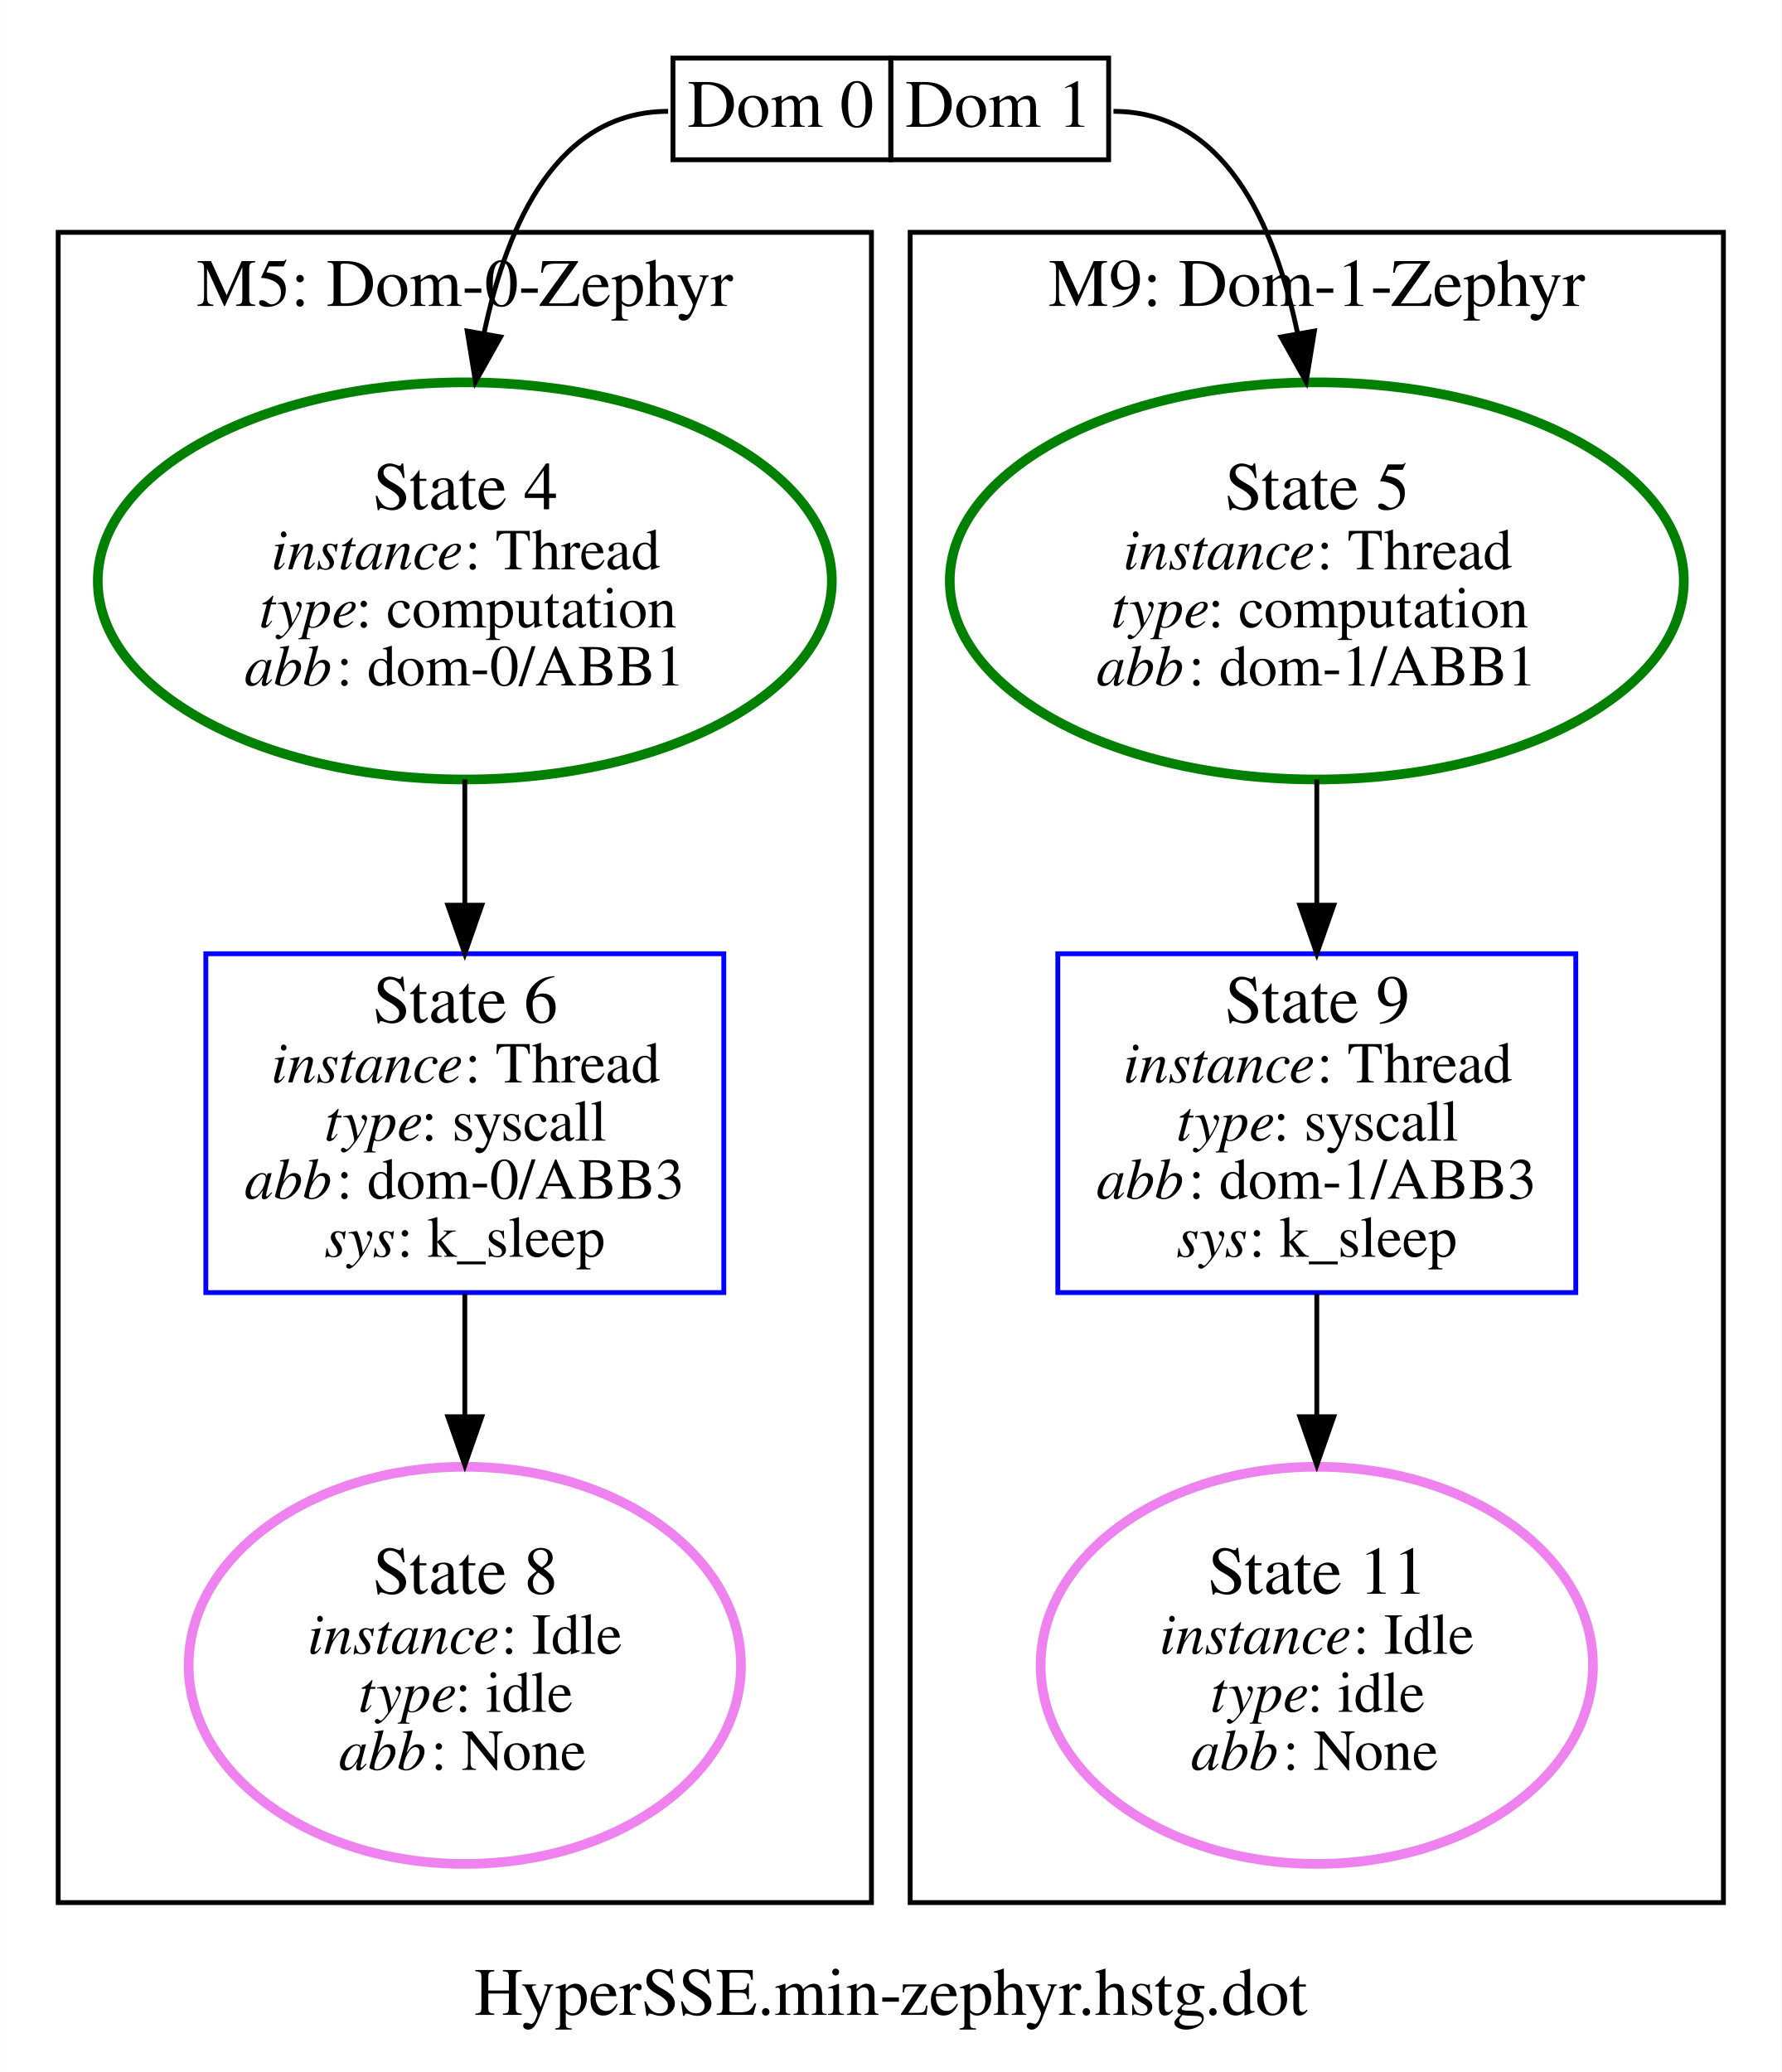
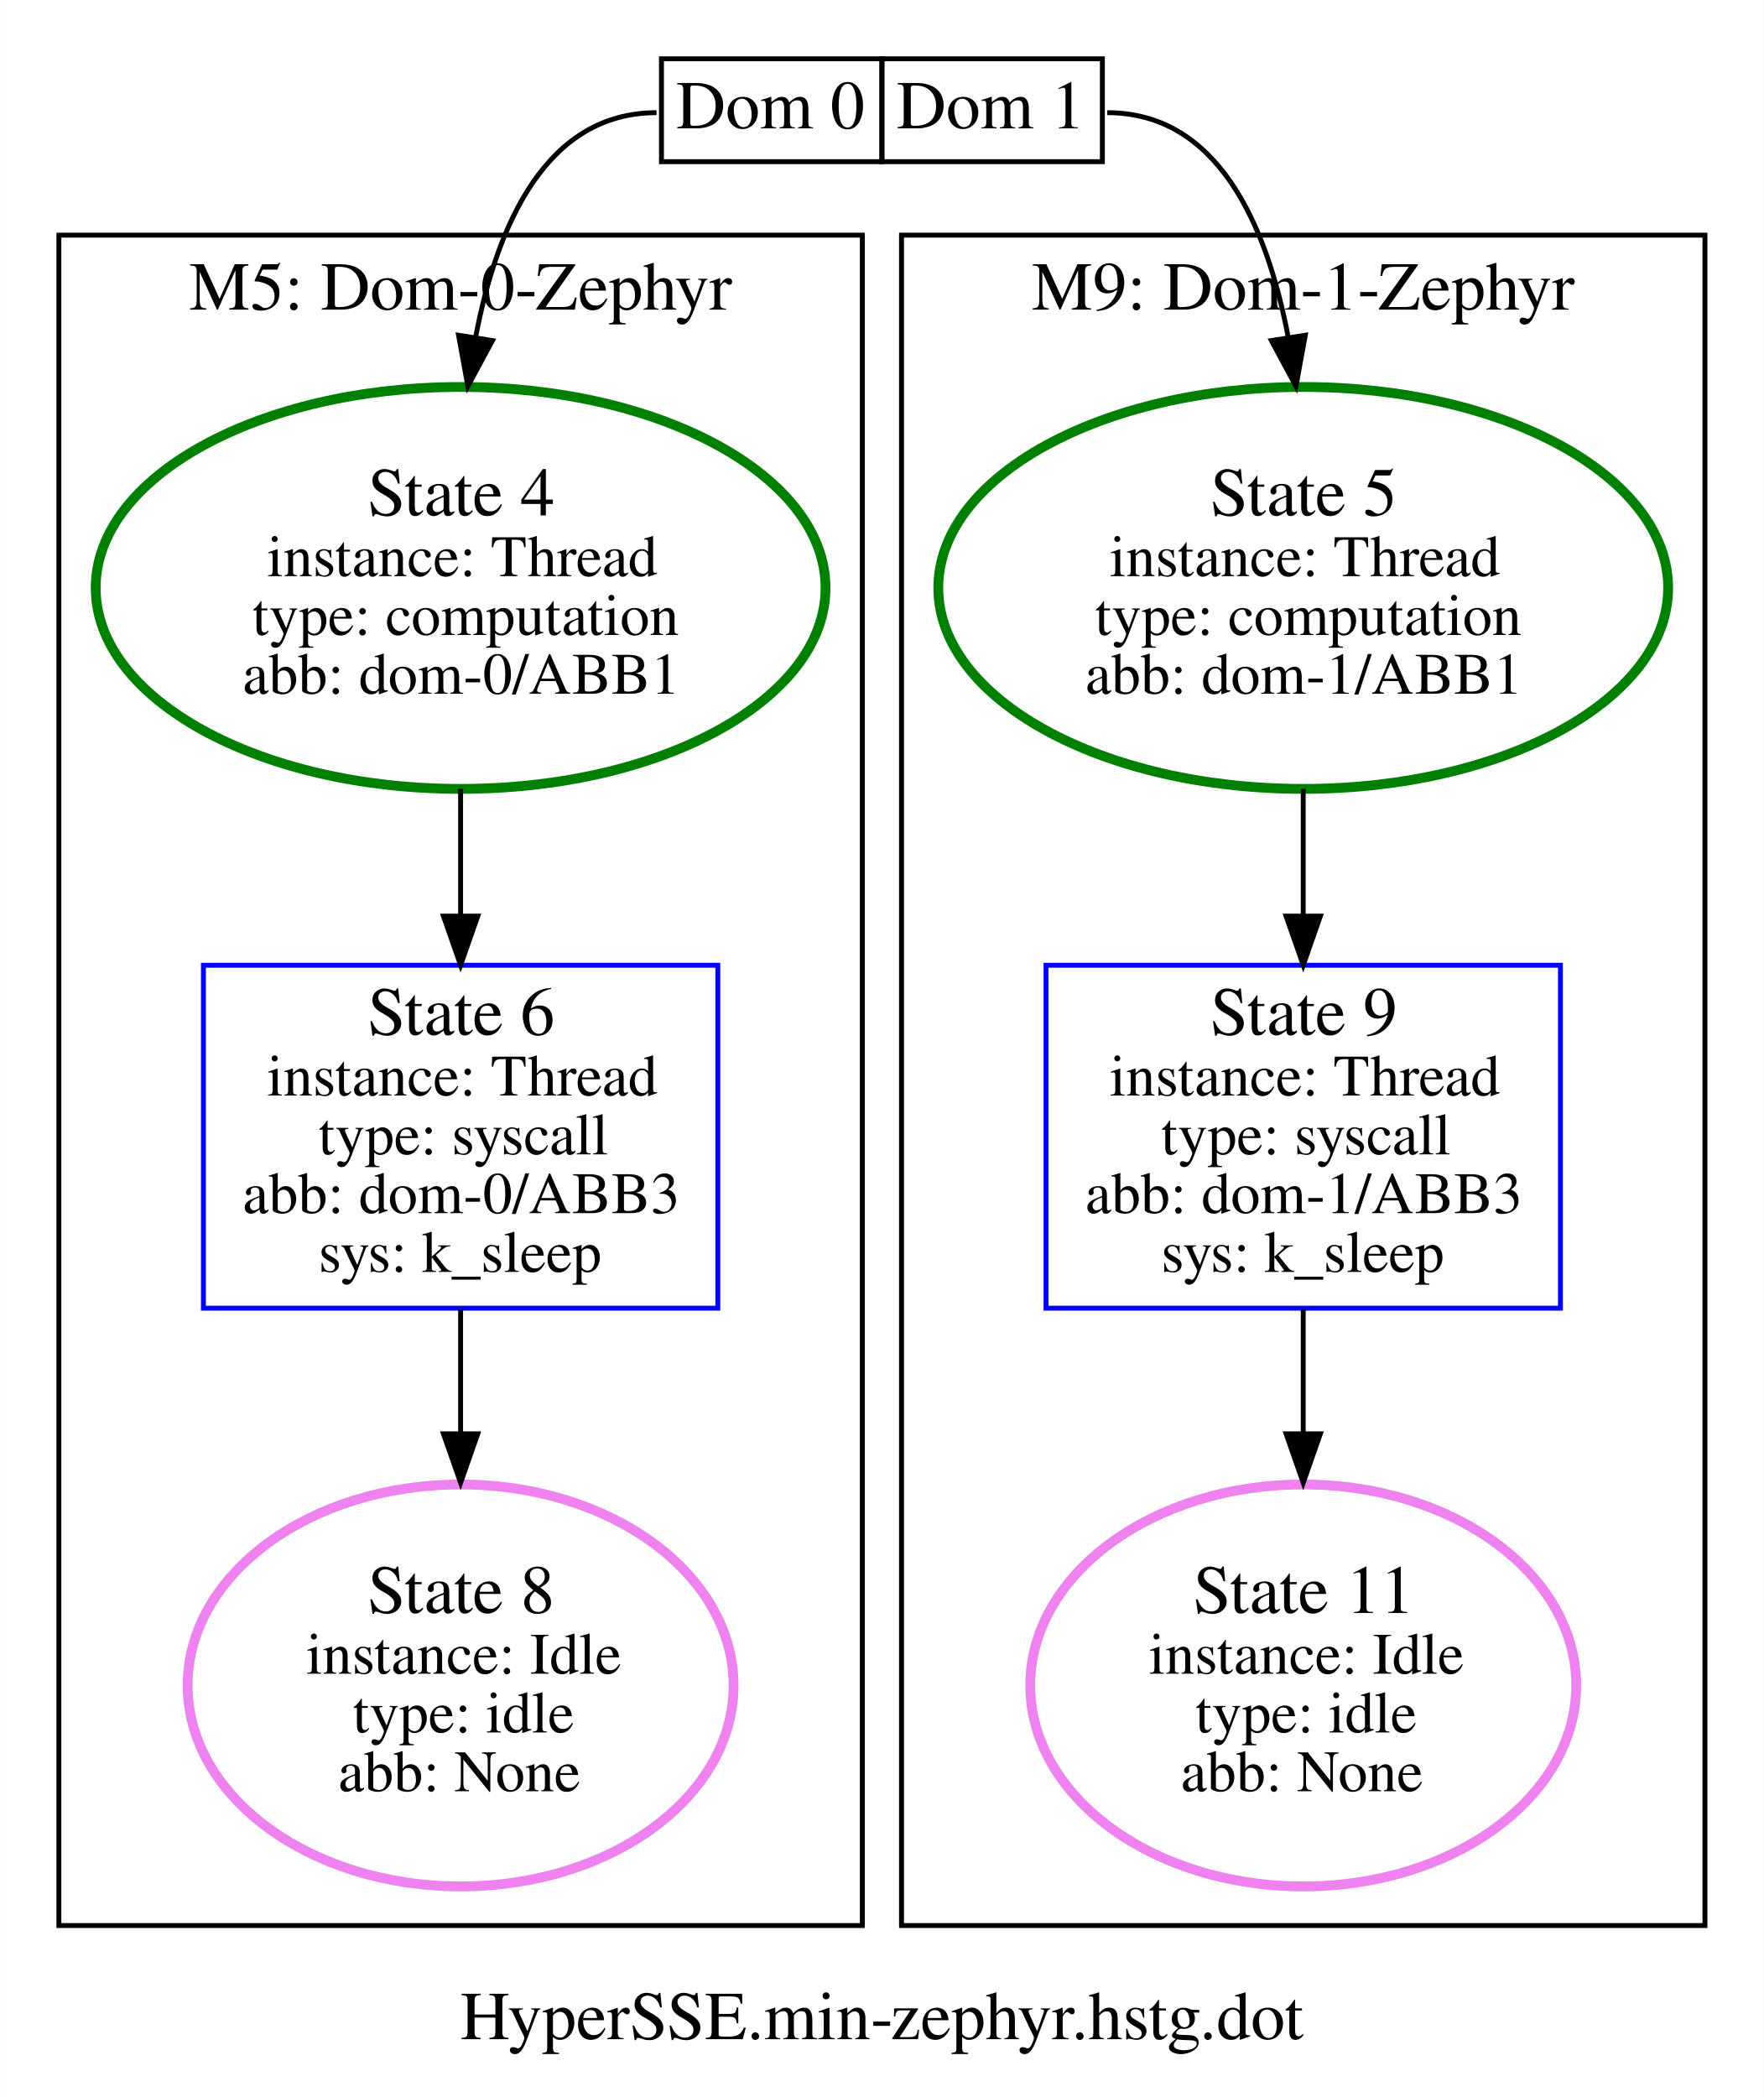
- <svg xmlns="http://www.w3.org/2000/svg" xmlns:xlink="http://www.w3.org/1999/xlink" width="368pt" height="428pt" viewBox="0.00 0.00 368.00 428.05">
+ <svg xmlns="http://www.w3.org/2000/svg" xmlns:xlink="http://www.w3.org/1999/xlink" width="360pt" height="428pt" viewBox="0.00 0.00 360.00 428.05">
  <g id="graph0" class="graph" transform="scale(1 1) rotate(0) translate(4 424.05)">
-     <polygon fill="white" stroke="transparent" points="-4,4 -4,-424.05 364,-424.05 364,4 -4,4" />
-     <text text-anchor="middle" x="180" y="-7.8" font-family="Times,serif" font-size="14.00">HyperSSE.min-zephyr.hstg.dot</text>
+     <polygon fill="white" stroke="transparent" points="-4,4 -4,-424.05 356,-424.05 356,4 -4,4" />
+     <text text-anchor="middle" x="176" y="-7.8" font-family="Times,serif" font-size="14.00">HyperSSE.min-zephyr.hstg.dot</text>
    <g id="clust1" class="cluster">
-       <polygon fill="none" stroke="black" points="8,-31 8,-376.05 176,-376.05 176,-31 8,-31" />
-       <text text-anchor="middle" x="92" y="-360.85" font-family="Times,serif" font-size="14.00">M5: Dom-0-Zephyr</text>
+       <polygon fill="none" stroke="black" points="8,-31 8,-376.05 172,-376.05 172,-31 8,-31" />
+       <text text-anchor="middle" x="90" y="-360.85" font-family="Times,serif" font-size="14.00">M5: Dom-0-Zephyr</text>
    </g>
    <g id="clust2" class="cluster">
-       <polygon fill="none" stroke="black" points="184,-31 184,-376.05 352,-376.05 352,-31 184,-31" />
-       <text text-anchor="middle" x="268" y="-360.85" font-family="Times,serif" font-size="14.00">M9: Dom-1-Zephyr</text>
+       <polygon fill="none" stroke="black" points="180,-31 180,-376.05 344,-376.05 344,-31 180,-31" />
+       <text text-anchor="middle" x="262" y="-360.85" font-family="Times,serif" font-size="14.00">M9: Dom-1-Zephyr</text>
    </g>
    <g id="node1" class="node">
      <g id="a_node1">
        <a xlink:title="1">
-           <polygon fill="none" stroke="black" points="135,-391.05 135,-412.05 180,-412.05 180,-391.05 135,-391.05" />
-           <text text-anchor="start" x="138" y="-397.85" font-family="Times,serif" font-size="14.00">Dom 0</text>
-           <polygon fill="none" stroke="black" points="180,-391.05 180,-412.05 225,-412.05 225,-391.05 180,-391.05" />
-           <text text-anchor="start" x="183" y="-397.85" font-family="Times,serif" font-size="14.00">Dom 1</text>
+           <polygon fill="none" stroke="black" points="131,-391.05 131,-412.05 176,-412.05 176,-391.05 131,-391.05" />
+           <text text-anchor="start" x="134" y="-397.85" font-family="Times,serif" font-size="14.00">Dom 0</text>
+           <polygon fill="none" stroke="black" points="176,-391.05 176,-412.05 221,-412.05 221,-391.05 176,-391.05" />
+           <text text-anchor="start" x="179" y="-397.85" font-family="Times,serif" font-size="14.00">Dom 1</text>
        </a>
      </g>
    </g>
    <g id="node2" class="node">
      <g id="a_node2">
        <a xlink:title="2">
-           <ellipse fill="none" stroke="green" stroke-width="2" cx="92" cy="-304.04" rx="75.82" ry="41.02" />
-           <text text-anchor="start" x="73" y="-318.84" font-family="Times,serif" font-size="14.00">State 4</text>
-           <text text-anchor="start" x="52" y="-306.44" font-family="Times,serif" font-style="italic" font-size="12.00">instance</text>
-           <text text-anchor="start" x="92" y="-306.44" font-family="Times,serif" font-size="12.00">: Thread</text>
-           <text text-anchor="start" x="49.5" y="-294.44" font-family="Times,serif" font-style="italic" font-size="12.00">type</text>
-           <text text-anchor="start" x="69.5" y="-294.44" font-family="Times,serif" font-size="12.00">: computation</text>
-           <text text-anchor="start" x="46.5" y="-282.44" font-family="Times,serif" font-style="italic" font-size="12.00">abb</text>
-           <text text-anchor="start" x="65.5" y="-282.44" font-family="Times,serif" font-size="12.00">: dom-0/ABB1</text>
+           <ellipse fill="none" stroke="green" stroke-width="2" cx="90" cy="-304.04" rx="74.49" ry="41.02" />
+           <text text-anchor="start" x="71" y="-318.84" font-family="Times,serif" font-size="14.00">State 4</text>
+           <text text-anchor="start" x="50.5" y="-306.44" font-family="Times,serif" font-size="12.00">instance: Thread</text>
+           <text text-anchor="start" x="47.5" y="-294.44" font-family="Times,serif" font-size="12.00">type: computation</text>
+           <text text-anchor="start" x="45.5" y="-282.44" font-family="Times,serif" font-size="12.00">abb: dom-0/ABB1</text>
        </a>
      </g>
    </g>
    <g id="edge1" class="edge">
-       <path fill="none" stroke="black" d="M134,-401.05C111.39,-401.05 100.84,-378.43 95.96,-355.15" />
-       <polygon fill="black" stroke="black" points="99.39,-354.44 94.2,-345.2 92.49,-355.66 99.39,-354.44" />
+       <path fill="none" stroke="black" d="M130,-401.05C107.56,-401.05 97.48,-378.43 93.05,-355.15" />
+       <polygon fill="black" stroke="black" points="96.5,-354.53 91.48,-345.2 89.58,-355.62 96.5,-354.53" />
    </g>
    <g id="node6" class="node">
      <g id="a_node6">
        <a xlink:title="6">
-           <ellipse fill="none" stroke="green" stroke-width="2" cx="268" cy="-304.04" rx="75.82" ry="41.02" />
-           <text text-anchor="start" x="249" y="-318.84" font-family="Times,serif" font-size="14.00">State 5</text>
-           <text text-anchor="start" x="228" y="-306.44" font-family="Times,serif" font-style="italic" font-size="12.00">instance</text>
-           <text text-anchor="start" x="268" y="-306.44" font-family="Times,serif" font-size="12.00">: Thread</text>
-           <text text-anchor="start" x="225.5" y="-294.44" font-family="Times,serif" font-style="italic" font-size="12.00">type</text>
-           <text text-anchor="start" x="245.5" y="-294.44" font-family="Times,serif" font-size="12.00">: computation</text>
-           <text text-anchor="start" x="222.5" y="-282.44" font-family="Times,serif" font-style="italic" font-size="12.00">abb</text>
-           <text text-anchor="start" x="241.5" y="-282.44" font-family="Times,serif" font-size="12.00">: dom-1/ABB1</text>
+           <ellipse fill="none" stroke="green" stroke-width="2" cx="262" cy="-304.04" rx="74.49" ry="41.02" />
+           <text text-anchor="start" x="243" y="-318.84" font-family="Times,serif" font-size="14.00">State 5</text>
+           <text text-anchor="start" x="222.5" y="-306.44" font-family="Times,serif" font-size="12.00">instance: Thread</text>
+           <text text-anchor="start" x="219.5" y="-294.44" font-family="Times,serif" font-size="12.00">type: computation</text>
+           <text text-anchor="start" x="217.5" y="-282.44" font-family="Times,serif" font-size="12.00">abb: dom-1/ABB1</text>
        </a>
      </g>
    </g>
    <g id="edge2" class="edge">
-       <path fill="none" stroke="black" d="M226,-401.05C248.61,-401.05 259.16,-378.43 264.04,-355.15" />
-       <polygon fill="black" stroke="black" points="267.51,-355.66 265.8,-345.2 260.61,-354.44 267.51,-355.66" />
+       <path fill="none" stroke="black" d="M222,-401.05C244.44,-401.05 254.52,-378.43 258.95,-355.15" />
+       <polygon fill="black" stroke="black" points="262.42,-355.62 260.52,-345.2 255.5,-354.53 262.42,-355.62" />
    </g>
    <g id="node3" class="node">
      <g id="a_node3">
        <a xlink:title="3">
-           <polygon fill="none" stroke="blue" points="145.5,-227.02 38.5,-227.02 38.5,-157.02 145.5,-157.02 145.5,-227.02" />
-           <text text-anchor="start" x="73" y="-212.82" font-family="Times,serif" font-size="14.00">State 6</text>
-           <text text-anchor="start" x="52" y="-200.42" font-family="Times,serif" font-style="italic" font-size="12.00">instance</text>
-           <text text-anchor="start" x="92" y="-200.42" font-family="Times,serif" font-size="12.00">: Thread</text>
-           <text text-anchor="start" x="63" y="-188.42" font-family="Times,serif" font-style="italic" font-size="12.00">type</text>
-           <text text-anchor="start" x="83" y="-188.42" font-family="Times,serif" font-size="12.00">: syscall</text>
-           <text text-anchor="start" x="46.5" y="-176.42" font-family="Times,serif" font-style="italic" font-size="12.00">abb</text>
-           <text text-anchor="start" x="65.5" y="-176.42" font-family="Times,serif" font-size="12.00">: dom-0/ABB3</text>
-           <text text-anchor="start" x="63" y="-164.42" font-family="Times,serif" font-style="italic" font-size="12.00">sys</text>
-           <text text-anchor="start" x="78" y="-164.42" font-family="Times,serif" font-size="12.00">: k_sleep</text>
+           <polygon fill="none" stroke="blue" points="142.5,-227.02 37.5,-227.02 37.5,-157.02 142.5,-157.02 142.5,-227.02" />
+           <text text-anchor="start" x="71" y="-212.82" font-family="Times,serif" font-size="14.00">State 6</text>
+           <text text-anchor="start" x="50.5" y="-200.42" font-family="Times,serif" font-size="12.00">instance: Thread</text>
+           <text text-anchor="start" x="61" y="-188.42" font-family="Times,serif" font-size="12.00">type: syscall</text>
+           <text text-anchor="start" x="45.5" y="-176.42" font-family="Times,serif" font-size="12.00">abb: dom-0/ABB3</text>
+           <text text-anchor="start" x="61" y="-164.42" font-family="Times,serif" font-size="12.00">sys: k_sleep</text>
        </a>
      </g>
    </g>
    <g id="edge3" class="edge">
-       <path fill="none" stroke="black" d="M92,-263.01C92,-254.62 92,-245.73 92,-237.21" />
-       <polygon fill="black" stroke="black" points="95.5,-237.04 92,-227.04 88.5,-237.04 95.5,-237.04" />
+       <path fill="none" stroke="black" d="M90,-263.01C90,-254.62 90,-245.73 90,-237.21" />
+       <polygon fill="black" stroke="black" points="93.5,-237.04 90,-227.04 86.5,-237.04 93.5,-237.04" />
    </g>
    <g id="node4" class="node">
      <g id="a_node4">
        <a xlink:title="4">
-           <ellipse fill="none" stroke="violet" stroke-width="2" cx="92" cy="-80.01" rx="57.05" ry="41.02" />
-           <text text-anchor="start" x="73" y="-94.81" font-family="Times,serif" font-size="14.00">State 8</text>
-           <text text-anchor="start" x="59.5" y="-82.41" font-family="Times,serif" font-style="italic" font-size="12.00">instance</text>
-           <text text-anchor="start" x="99.5" y="-82.41" font-family="Times,serif" font-size="12.00">: Idle</text>
-           <text text-anchor="start" x="70" y="-70.41" font-family="Times,serif" font-style="italic" font-size="12.00">type</text>
-           <text text-anchor="start" x="90" y="-70.41" font-family="Times,serif" font-size="12.00">: idle</text>
-           <text text-anchor="start" x="66" y="-58.41" font-family="Times,serif" font-style="italic" font-size="12.00">abb</text>
-           <text text-anchor="start" x="85" y="-58.41" font-family="Times,serif" font-size="12.00">: None</text>
+           <ellipse fill="none" stroke="violet" stroke-width="2" cx="90" cy="-80.01" rx="55.72" ry="41.02" />
+           <text text-anchor="start" x="71" y="-94.81" font-family="Times,serif" font-size="14.00">State 8</text>
+           <text text-anchor="start" x="58.5" y="-82.41" font-family="Times,serif" font-size="12.00">instance: Idle</text>
+           <text text-anchor="start" x="68" y="-70.41" font-family="Times,serif" font-size="12.00">type: idle</text>
+           <text text-anchor="start" x="65" y="-58.41" font-family="Times,serif" font-size="12.00">abb: None</text>
        </a>
      </g>
    </g>
    <g id="edge4" class="edge">
-       <path fill="none" stroke="black" d="M92,-156.82C92,-148.84 92,-140.17 92,-131.64" />
-       <polygon fill="black" stroke="black" points="95.5,-131.37 92,-121.37 88.5,-131.37 95.5,-131.37" />
+       <path fill="none" stroke="black" d="M90,-156.82C90,-148.84 90,-140.17 90,-131.64" />
+       <polygon fill="black" stroke="black" points="93.5,-131.37 90,-121.37 86.5,-131.37 93.5,-131.37" />
    </g>
    <g id="node5" class="node">
      <g id="a_node5">
        <a xlink:title="8">
-           <ellipse fill="none" stroke="violet" stroke-width="2" cx="268" cy="-80.01" rx="57.05" ry="41.02" />
-           <text text-anchor="start" x="245.5" y="-94.81" font-family="Times,serif" font-size="14.00">State 11</text>
-           <text text-anchor="start" x="235.5" y="-82.41" font-family="Times,serif" font-style="italic" font-size="12.00">instance</text>
-           <text text-anchor="start" x="275.5" y="-82.41" font-family="Times,serif" font-size="12.00">: Idle</text>
-           <text text-anchor="start" x="246" y="-70.41" font-family="Times,serif" font-style="italic" font-size="12.00">type</text>
-           <text text-anchor="start" x="266" y="-70.41" font-family="Times,serif" font-size="12.00">: idle</text>
-           <text text-anchor="start" x="242" y="-58.41" font-family="Times,serif" font-style="italic" font-size="12.00">abb</text>
-           <text text-anchor="start" x="261" y="-58.41" font-family="Times,serif" font-size="12.00">: None</text>
+           <ellipse fill="none" stroke="violet" stroke-width="2" cx="262" cy="-80.01" rx="55.72" ry="41.02" />
+           <text text-anchor="start" x="239.5" y="-94.81" font-family="Times,serif" font-size="14.00">State 11</text>
+           <text text-anchor="start" x="230.5" y="-82.41" font-family="Times,serif" font-size="12.00">instance: Idle</text>
+           <text text-anchor="start" x="240" y="-70.41" font-family="Times,serif" font-size="12.00">type: idle</text>
+           <text text-anchor="start" x="237" y="-58.41" font-family="Times,serif" font-size="12.00">abb: None</text>
        </a>
      </g>
    </g>
    <g id="node7" class="node">
      <g id="a_node7">
        <a xlink:title="7">
-           <polygon fill="none" stroke="blue" points="321.5,-227.02 214.5,-227.02 214.5,-157.02 321.5,-157.02 321.5,-227.02" />
-           <text text-anchor="start" x="249" y="-212.82" font-family="Times,serif" font-size="14.00">State 9</text>
-           <text text-anchor="start" x="228" y="-200.42" font-family="Times,serif" font-style="italic" font-size="12.00">instance</text>
-           <text text-anchor="start" x="268" y="-200.42" font-family="Times,serif" font-size="12.00">: Thread</text>
-           <text text-anchor="start" x="239" y="-188.42" font-family="Times,serif" font-style="italic" font-size="12.00">type</text>
-           <text text-anchor="start" x="259" y="-188.42" font-family="Times,serif" font-size="12.00">: syscall</text>
-           <text text-anchor="start" x="222.5" y="-176.42" font-family="Times,serif" font-style="italic" font-size="12.00">abb</text>
-           <text text-anchor="start" x="241.5" y="-176.42" font-family="Times,serif" font-size="12.00">: dom-1/ABB3</text>
-           <text text-anchor="start" x="239" y="-164.42" font-family="Times,serif" font-style="italic" font-size="12.00">sys</text>
-           <text text-anchor="start" x="254" y="-164.42" font-family="Times,serif" font-size="12.00">: k_sleep</text>
+           <polygon fill="none" stroke="blue" points="314.5,-227.02 209.5,-227.02 209.5,-157.02 314.5,-157.02 314.5,-227.02" />
+           <text text-anchor="start" x="243" y="-212.82" font-family="Times,serif" font-size="14.00">State 9</text>
+           <text text-anchor="start" x="222.5" y="-200.42" font-family="Times,serif" font-size="12.00">instance: Thread</text>
+           <text text-anchor="start" x="233" y="-188.42" font-family="Times,serif" font-size="12.00">type: syscall</text>
+           <text text-anchor="start" x="217.5" y="-176.42" font-family="Times,serif" font-size="12.00">abb: dom-1/ABB3</text>
+           <text text-anchor="start" x="233" y="-164.42" font-family="Times,serif" font-size="12.00">sys: k_sleep</text>
        </a>
      </g>
    </g>
    <g id="edge5" class="edge">
-       <path fill="none" stroke="black" d="M268,-263.01C268,-254.62 268,-245.73 268,-237.21" />
-       <polygon fill="black" stroke="black" points="271.5,-237.04 268,-227.04 264.5,-237.04 271.5,-237.04" />
+       <path fill="none" stroke="black" d="M262,-263.01C262,-254.62 262,-245.73 262,-237.21" />
+       <polygon fill="black" stroke="black" points="265.5,-237.04 262,-227.04 258.5,-237.04 265.5,-237.04" />
    </g>
    <g id="edge6" class="edge">
-       <path fill="none" stroke="black" d="M268,-156.82C268,-148.84 268,-140.17 268,-131.64" />
-       <polygon fill="black" stroke="black" points="271.5,-131.37 268,-121.37 264.5,-131.37 271.5,-131.37" />
+       <path fill="none" stroke="black" d="M262,-156.82C262,-148.84 262,-140.17 262,-131.64" />
+       <polygon fill="black" stroke="black" points="265.5,-131.37 262,-121.37 258.5,-131.37 265.5,-131.37" />
    </g>
  </g>
</svg>
